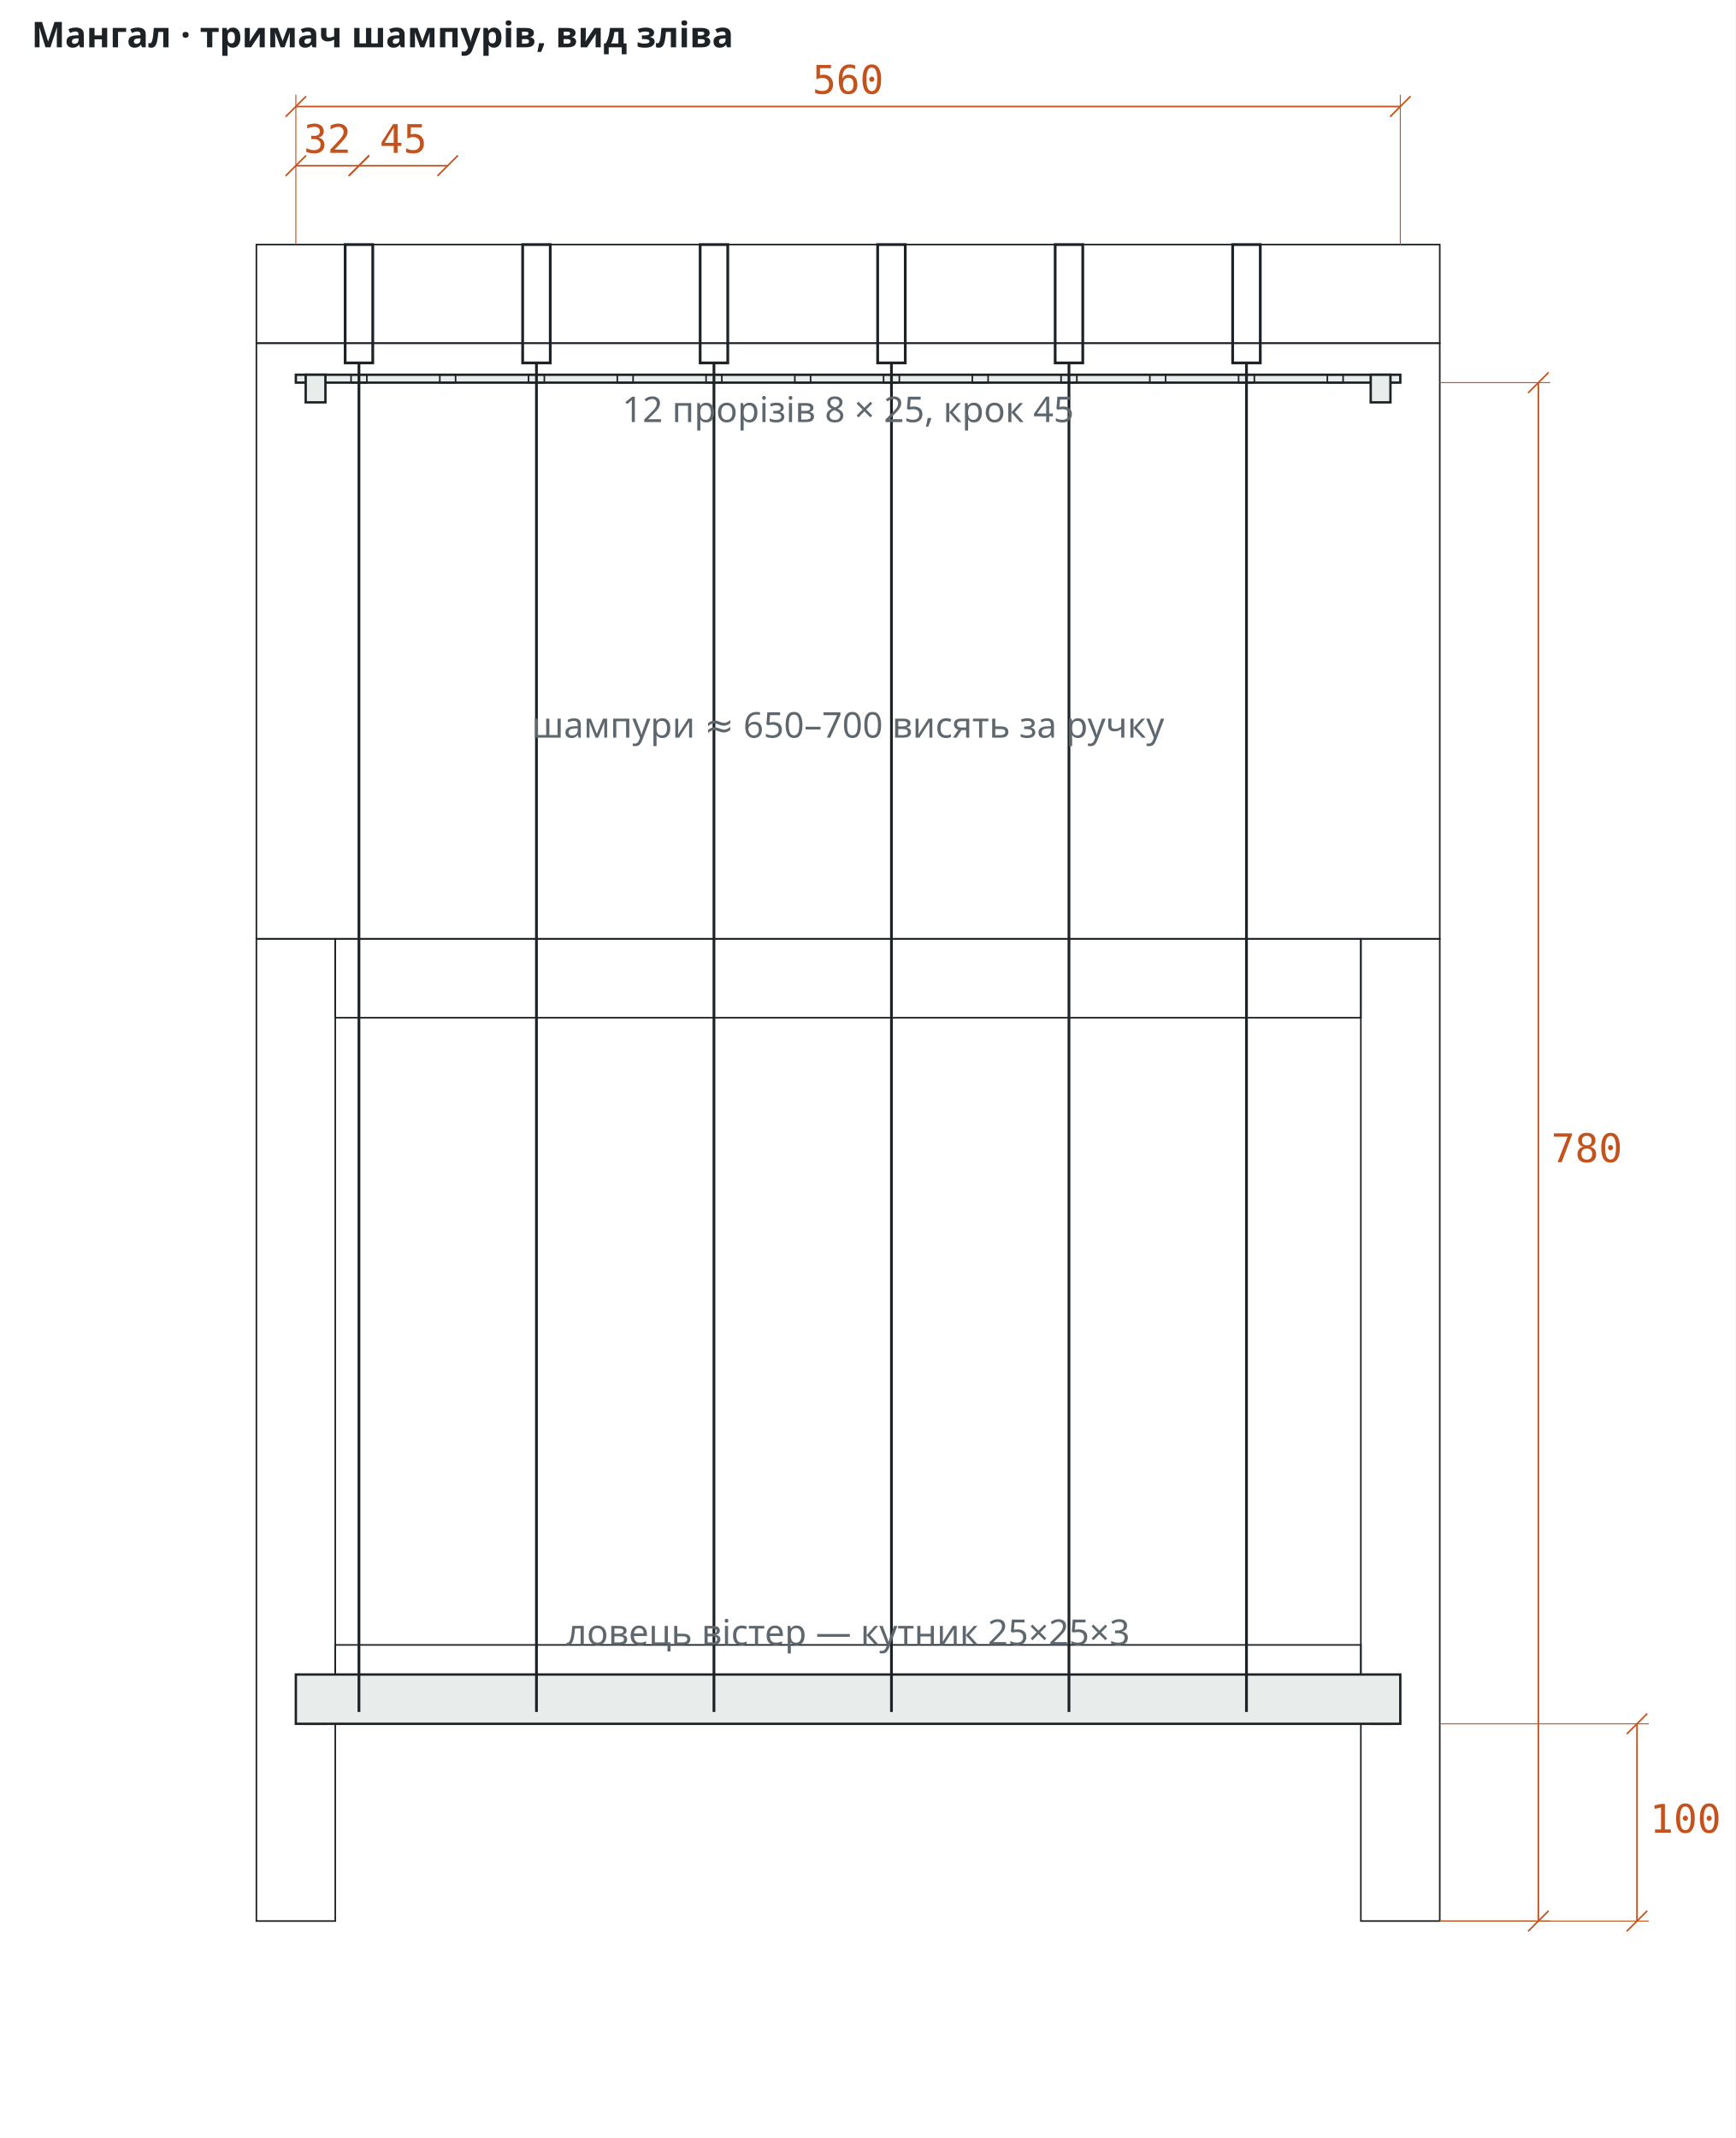
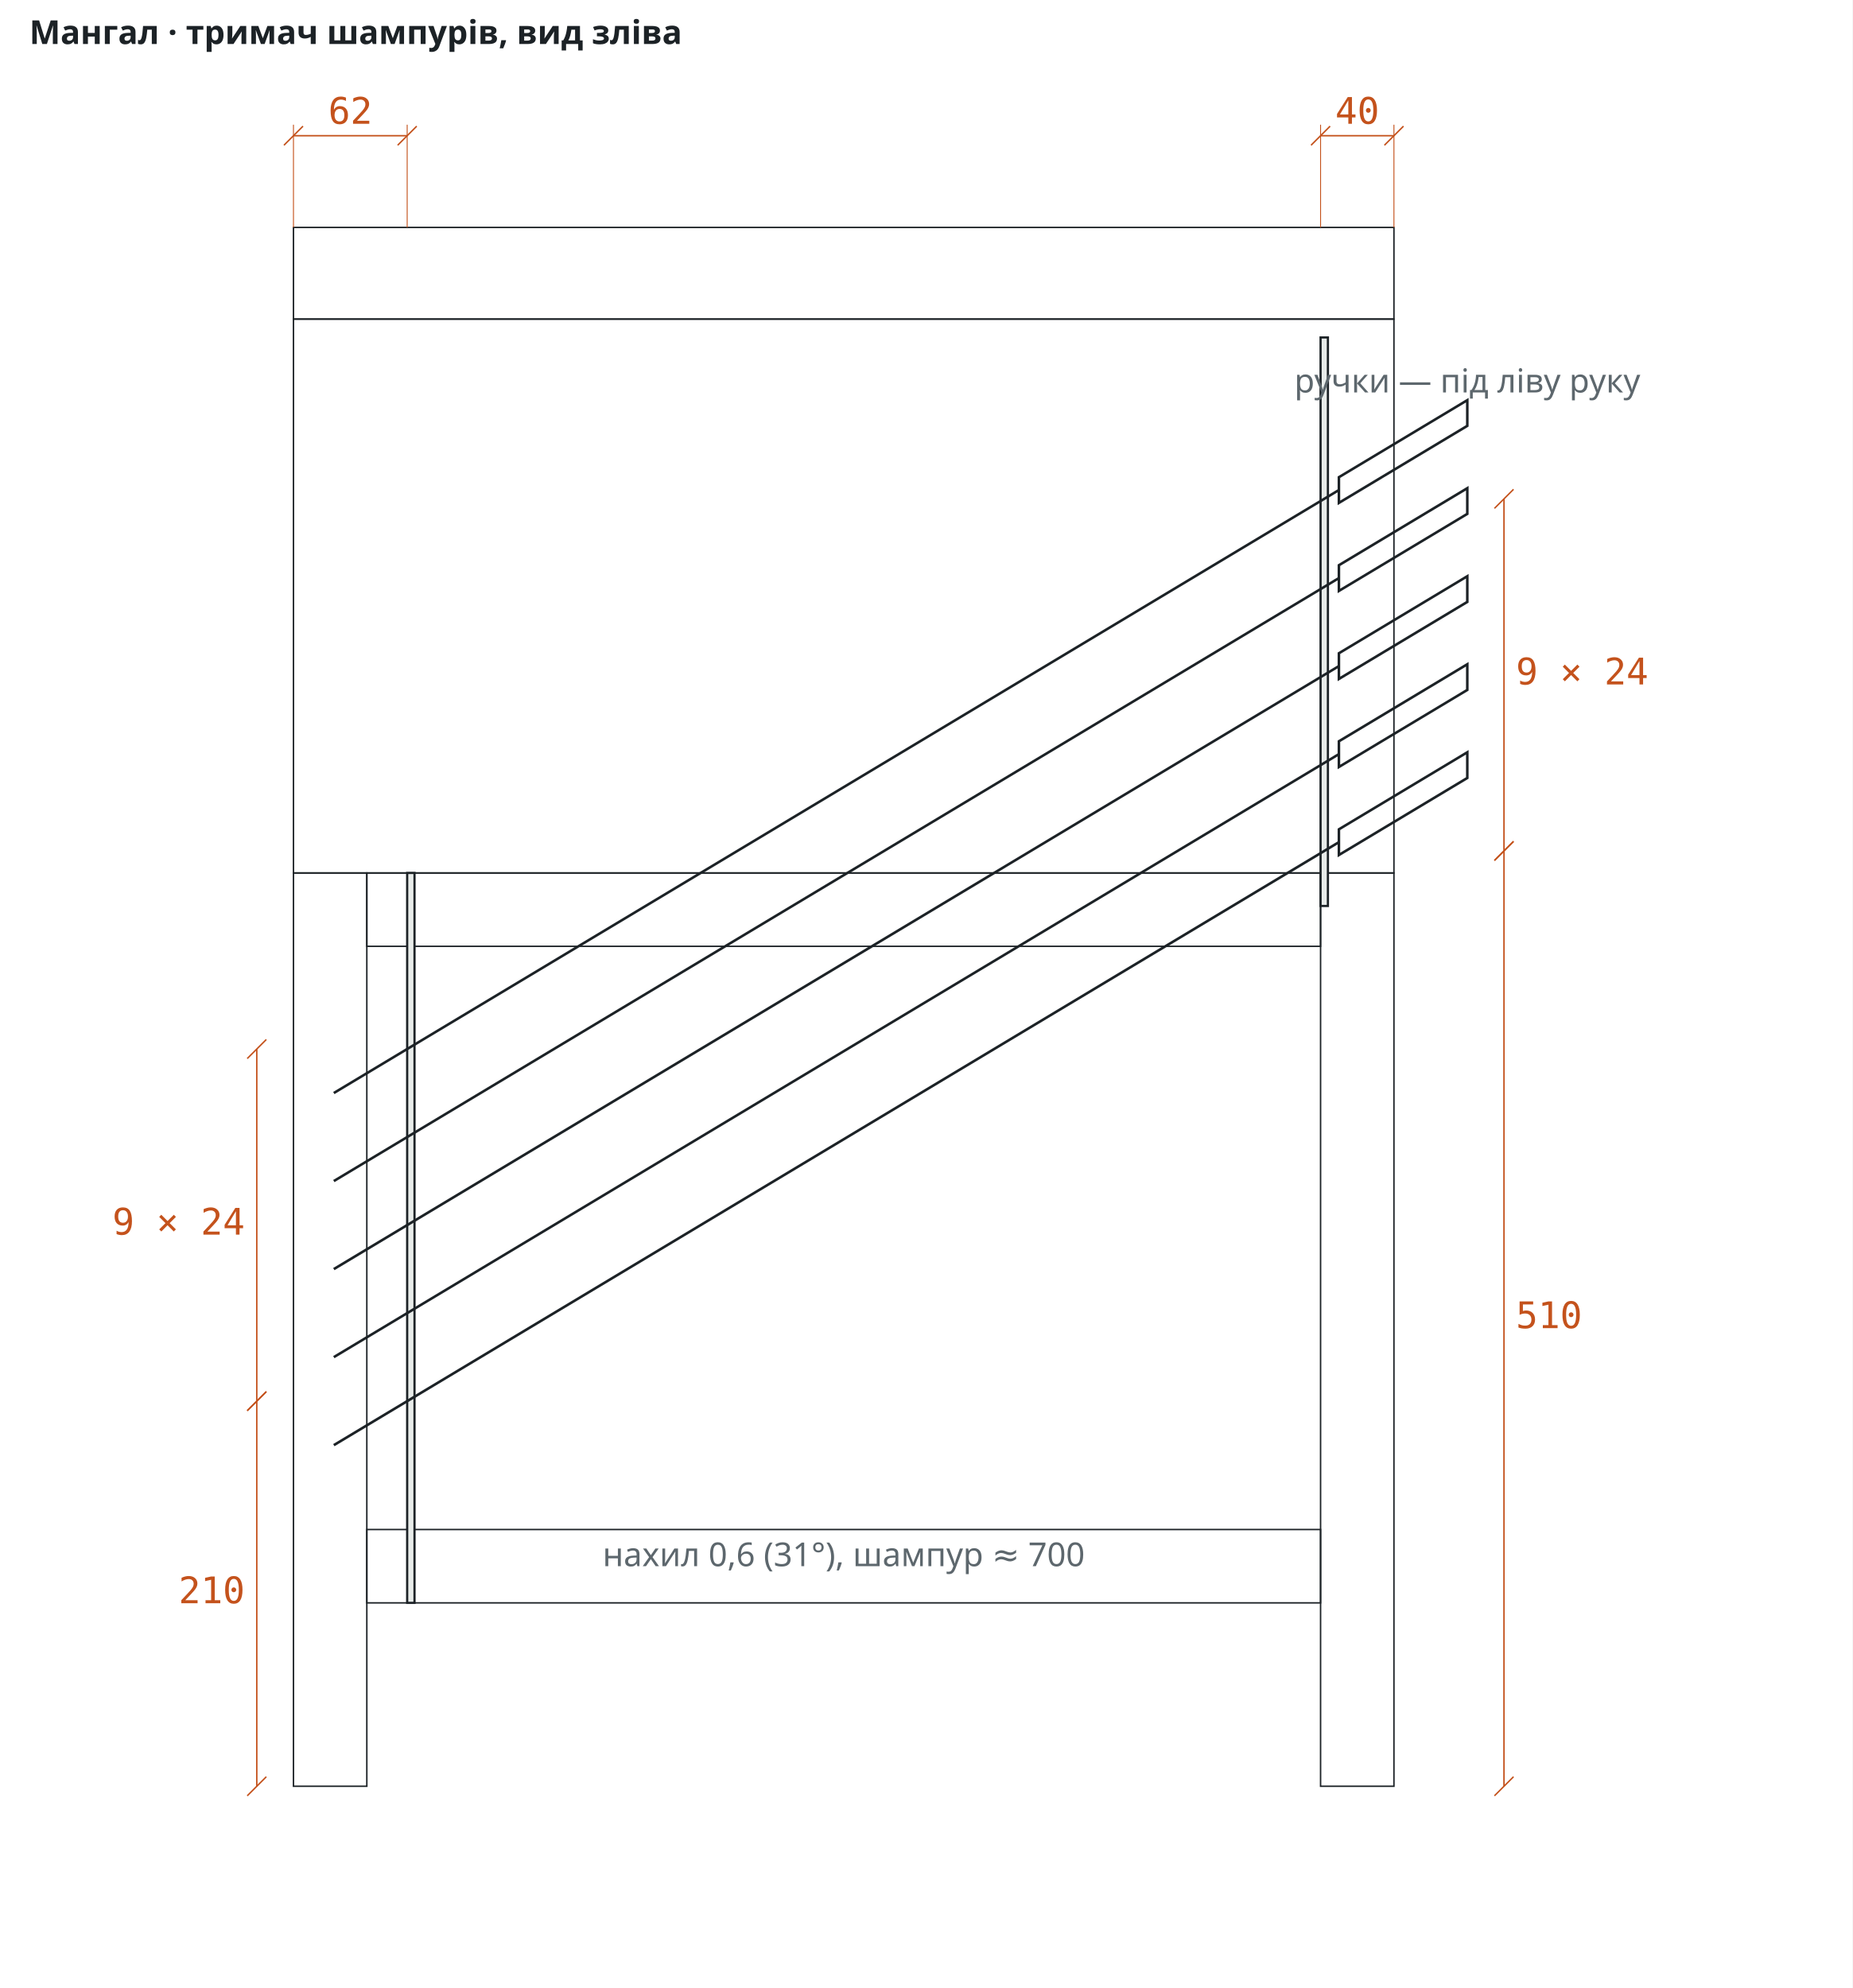
- <svg xmlns="http://www.w3.org/2000/svg" viewBox="0 0 880 1084" width="880" height="1084">
+ <svg xmlns="http://www.w3.org/2000/svg" viewBox="0 0 1010 1084" width="1010" height="1084">
  <style>.ol{fill:none;stroke:#1c2226;stroke-width:1.4}.thin{stroke-width:.8}.hid{fill:none;stroke:#7b868c;stroke-width:.9;stroke-dasharray:6 4}.cl{stroke:#7b868c;stroke-width:.7;stroke-dasharray:14 3 2 3}.brick{fill:#efe3d0;stroke:none}.stone{fill:#e3e1dc;stroke:#7b868c;stroke-width:.6}.fill{fill:#e8ecea;stroke:#1c2226;stroke-width:1.2}.dim{stroke:#c4521c;stroke-width:.8}.ext{stroke:#c4521c;stroke-width:.5}.lead{stroke:#5d676d;stroke-width:.7}.dt{fill:#c4521c;font:500 15px "IBM Plex Mono",Consolas,monospace}.note{fill:#5d676d;font:14px "IBM Plex Sans",Segoe UI,sans-serif}.lt{fill:#1c2226;font:13px "IBM Plex Sans",Segoe UI,sans-serif}.bub{fill:#fff;stroke:#1c2226;stroke-width:1}.bt{fill:#1c2226;font:600 13px "IBM Plex Mono",Consolas,monospace}.ttl{fill:#1c2226;font:600 18px "IBM Plex Sans",Segoe UI,sans-serif}</style>
  <rect width="100%" height="100%" fill="#ffffff" />
  <text class="ttl" x="16" y="24">Мангал · тримач шампурів, вид зліва</text>
  <g transform="translate(0 34)">
-     <rect class="ol thin" x="130.0" y="442.0" width="40.0" height="498.0" />
-     <rect class="ol thin" x="690.0" y="442.0" width="40.0" height="498.0" />
-     <rect class="ol thin" x="170.0" y="800.0" width="520.0" height="40.0" />
-     <rect class="ol thin" x="170.0" y="442.0" width="520.0" height="40.0" />
-     <rect class="ol thin" x="130.0" y="140.0" width="600.0" height="302.0" />
-     <rect class="ol thin" x="130.0" y="90.0" width="600.0" height="50.0" />
-     <rect class="fill" x="150.0" y="156.0" width="560.0" height="4.0" />
-     <rect class="fill" x="155.0" y="156.0" width="10.0" height="14.0" />
-     <rect class="fill" x="155.0" y="834.0" width="10.0" height="6.0" />
-     <rect class="fill" x="695.0" y="156.0" width="10.0" height="14.0" />
-     <rect class="fill" x="695.0" y="834.0" width="10.0" height="6.0" />
-     <rect class="fill" x="150.0" y="815.0" width="560.0" height="25.0" />
-     <rect class="ol thin" x="178.0" y="156.0" width="8.0" height="4.0" />
-     <line class="ol" x1="182.0" y1="834.0" x2="182.0" y2="150.0" />
-     <rect class="ol" x="175.0" y="90.0" width="14.0" height="60.0" />
-     <rect class="ol thin" x="223.0" y="156.0" width="8.0" height="4.0" />
-     <rect class="ol thin" x="268.0" y="156.0" width="8.0" height="4.0" />
-     <line class="ol" x1="272.0" y1="834.0" x2="272.0" y2="150.0" />
-     <rect class="ol" x="265.0" y="90.0" width="14.0" height="60.0" />
-     <rect class="ol thin" x="313.0" y="156.0" width="8.0" height="4.0" />
-     <rect class="ol thin" x="358.0" y="156.0" width="8.0" height="4.0" />
-     <line class="ol" x1="362.0" y1="834.0" x2="362.0" y2="150.0" />
-     <rect class="ol" x="355.0" y="90.0" width="14.0" height="60.0" />
-     <rect class="ol thin" x="403.0" y="156.0" width="8.0" height="4.0" />
-     <rect class="ol thin" x="448.0" y="156.0" width="8.0" height="4.0" />
-     <line class="ol" x1="452.0" y1="834.0" x2="452.0" y2="150.0" />
-     <rect class="ol" x="445.0" y="90.0" width="14.0" height="60.0" />
-     <rect class="ol thin" x="493.0" y="156.0" width="8.0" height="4.0" />
-     <rect class="ol thin" x="538.0" y="156.0" width="8.0" height="4.0" />
-     <line class="ol" x1="542.0" y1="834.0" x2="542.0" y2="150.0" />
-     <rect class="ol" x="535.0" y="90.0" width="14.0" height="60.0" />
-     <rect class="ol thin" x="583.0" y="156.0" width="8.0" height="4.0" />
-     <rect class="ol thin" x="628.0" y="156.0" width="8.0" height="4.0" />
-     <line class="ol" x1="632.0" y1="834.0" x2="632.0" y2="150.0" />
-     <rect class="ol" x="625.0" y="90.0" width="14.0" height="60.0" />
-     <rect class="ol thin" x="673.0" y="156.0" width="8.0" height="4.0" />
-     <line class="ext" x1="150.0" y1="90.0" x2="150.0" y2="14.0" />
-     <line class="ext" x1="710.0" y1="90.0" x2="710.0" y2="14.0" />
-     <line class="dim" x1="150.0" y1="20.0" x2="710.0" y2="20.0" />
-     <line class="dim" x1="144.8" y1="25.2" x2="155.2" y2="14.8" />
-     <line class="dim" x1="704.8" y1="25.2" x2="715.2" y2="14.8" />
-     <text class="dt" x="430.0" y="13.5" text-anchor="middle" style="font-size:20px">560</text>
-     <line class="dim" x1="182.0" y1="50.0" x2="227.0" y2="50.0" />
-     <line class="dim" x1="176.8" y1="55.2" x2="187.2" y2="44.8" />
-     <line class="dim" x1="221.8" y1="55.2" x2="232.2" y2="44.8" />
-     <text class="dt" x="204.5" y="43.5" text-anchor="middle" style="font-size:20px">45</text>
-     <line class="dim" x1="150.0" y1="50.0" x2="182.0" y2="50.0" />
-     <line class="dim" x1="144.8" y1="55.2" x2="155.2" y2="44.8" />
-     <line class="dim" x1="176.8" y1="55.2" x2="187.2" y2="44.8" />
-     <text class="dt" x="166.0" y="43.5" text-anchor="middle" style="font-size:20px">32</text>
-     <line class="ext" x1="730.0" y1="940.0" x2="786.0" y2="940.0" />
-     <line class="ext" x1="730.0" y1="160.0" x2="786.0" y2="160.0" />
-     <line class="dim" x1="780.0" y1="940.0" x2="780.0" y2="160.0" />
-     <line class="dim" x1="774.8" y1="945.2" x2="785.2" y2="934.8" />
-     <line class="dim" x1="774.8" y1="165.2" x2="785.2" y2="154.8" />
-     <text class="dt" x="786.5" y="555.2" text-anchor="start" style="font-size:20px">780</text>
-     <line class="ext" x1="730.0" y1="940.0" x2="836.0" y2="940.0" />
-     <line class="ext" x1="730.0" y1="840.0" x2="836.0" y2="840.0" />
-     <line class="dim" x1="830.0" y1="940.0" x2="830.0" y2="840.0" />
-     <line class="dim" x1="824.8" y1="945.2" x2="835.2" y2="934.8" />
-     <line class="dim" x1="824.8" y1="845.2" x2="835.2" y2="834.8" />
-     <text class="dt" x="836.5" y="895.2" text-anchor="start" style="font-size:20px">100</text>
-     <text class="note" x="430.0" y="180.0" text-anchor="middle" style="font-size:18px">12 прорізів 8 × 25, крок 45</text>
-     <text class="note" x="430.0" y="800.0" text-anchor="middle" style="font-size:18px">ловець вістер — кутник 25×25×3</text>
-     <text class="note" x="430.0" y="340.0" text-anchor="middle" style="font-size:18px">шампури ≈ 650–700 висять за ручку</text>
+     <rect class="ol thin" x="160.0" y="442.0" width="40.0" height="498.0" />
+     <rect class="ol thin" x="720.0" y="442.0" width="40.0" height="498.0" />
+     <rect class="ol thin" x="200.0" y="800.0" width="520.0" height="40.0" />
+     <rect class="ol thin" x="200.0" y="442.0" width="520.0" height="40.0" />
+     <rect class="ol thin" x="160.0" y="140.0" width="600.0" height="302.0" />
+     <rect class="ol thin" x="160.0" y="90.0" width="600.0" height="50.0" />
+     <rect class="fill" x="222.0" y="442.0" width="4.0" height="398.0" />
+     <rect class="fill" x="720.0" y="150.0" width="4.0" height="310.0" />
+     <line class="ol" x1="182.0" y1="754.0" x2="730.0" y2="425.2" />
+     <polygon class="ol" points="730.0,432.2 800.0,390.2 800.0,376.2 730.0,418.2" />
+     <line class="ol" x1="182.0" y1="706.0" x2="730.0" y2="377.2" />
+     <polygon class="ol" points="730.0,384.2 800.0,342.2 800.0,328.2 730.0,370.2" />
+     <line class="ol" x1="182.0" y1="658.0" x2="730.0" y2="329.2" />
+     <polygon class="ol" points="730.0,336.2 800.0,294.2 800.0,280.2 730.0,322.2" />
+     <line class="ol" x1="182.0" y1="610.0" x2="730.0" y2="281.2" />
+     <polygon class="ol" points="730.0,288.2 800.0,246.2 800.0,232.2 730.0,274.2" />
+     <line class="ol" x1="182.0" y1="562.0" x2="730.0" y2="233.2" />
+     <polygon class="ol" points="730.0,240.2 800.0,198.2 800.0,184.2 730.0,226.2" />
+     <line class="dim" x1="140.0" y1="730.0" x2="140.0" y2="538.0" />
+     <line class="dim" x1="134.8" y1="735.2" x2="145.2" y2="724.8" />
+     <line class="dim" x1="134.8" y1="543.2" x2="145.2" y2="532.8" />
+     <text class="dt" x="133.5" y="639.2" text-anchor="end" style="font-size:20px">9 × 24</text>
+     <line class="dim" x1="140.0" y1="940.0" x2="140.0" y2="730.0" />
+     <line class="dim" x1="134.8" y1="945.2" x2="145.2" y2="934.8" />
+     <line class="dim" x1="134.8" y1="735.2" x2="145.2" y2="724.8" />
+     <text class="dt" x="133.5" y="840.2" text-anchor="end" style="font-size:20px">210</text>
+     <line class="dim" x1="820.0" y1="940.0" x2="820.0" y2="430.0" />
+     <line class="dim" x1="814.8" y1="945.2" x2="825.2" y2="934.8" />
+     <line class="dim" x1="814.8" y1="435.2" x2="825.2" y2="424.8" />
+     <text class="dt" x="826.5" y="690.2" text-anchor="start" style="font-size:20px">510</text>
+     <line class="dim" x1="820.0" y1="430.0" x2="820.0" y2="238.0" />
+     <line class="dim" x1="814.8" y1="435.2" x2="825.2" y2="424.8" />
+     <line class="dim" x1="814.8" y1="243.2" x2="825.2" y2="232.8" />
+     <text class="dt" x="826.5" y="339.2" text-anchor="start" style="font-size:20px">9 × 24</text>
+     <line class="ext" x1="160.0" y1="90.0" x2="160.0" y2="34.0" />
+     <line class="ext" x1="222.0" y1="90.0" x2="222.0" y2="34.0" />
+     <line class="dim" x1="160.0" y1="40.0" x2="222.0" y2="40.0" />
+     <line class="dim" x1="154.8" y1="45.2" x2="165.2" y2="34.8" />
+     <line class="dim" x1="216.8" y1="45.2" x2="227.2" y2="34.8" />
+     <text class="dt" x="191.0" y="33.5" text-anchor="middle" style="font-size:20px">62</text>
+     <line class="ext" x1="720.0" y1="90.0" x2="720.0" y2="34.0" />
+     <line class="ext" x1="760.0" y1="90.0" x2="760.0" y2="34.0" />
+     <line class="dim" x1="720.0" y1="40.0" x2="760.0" y2="40.0" />
+     <line class="dim" x1="714.8" y1="45.2" x2="725.2" y2="34.8" />
+     <line class="dim" x1="754.8" y1="45.2" x2="765.2" y2="34.8" />
+     <text class="dt" x="740.0" y="33.5" text-anchor="middle" style="font-size:20px">40</text>
+     <text class="note" x="460.0" y="820.0" text-anchor="middle" style="font-size:18px">нахил 0,6 (31°), шампур ≈ 700</text>
+     <text class="note" x="800.0" y="180.0" text-anchor="middle" style="font-size:18px">ручки — під ліву руку</text>
  </g>
</svg>
